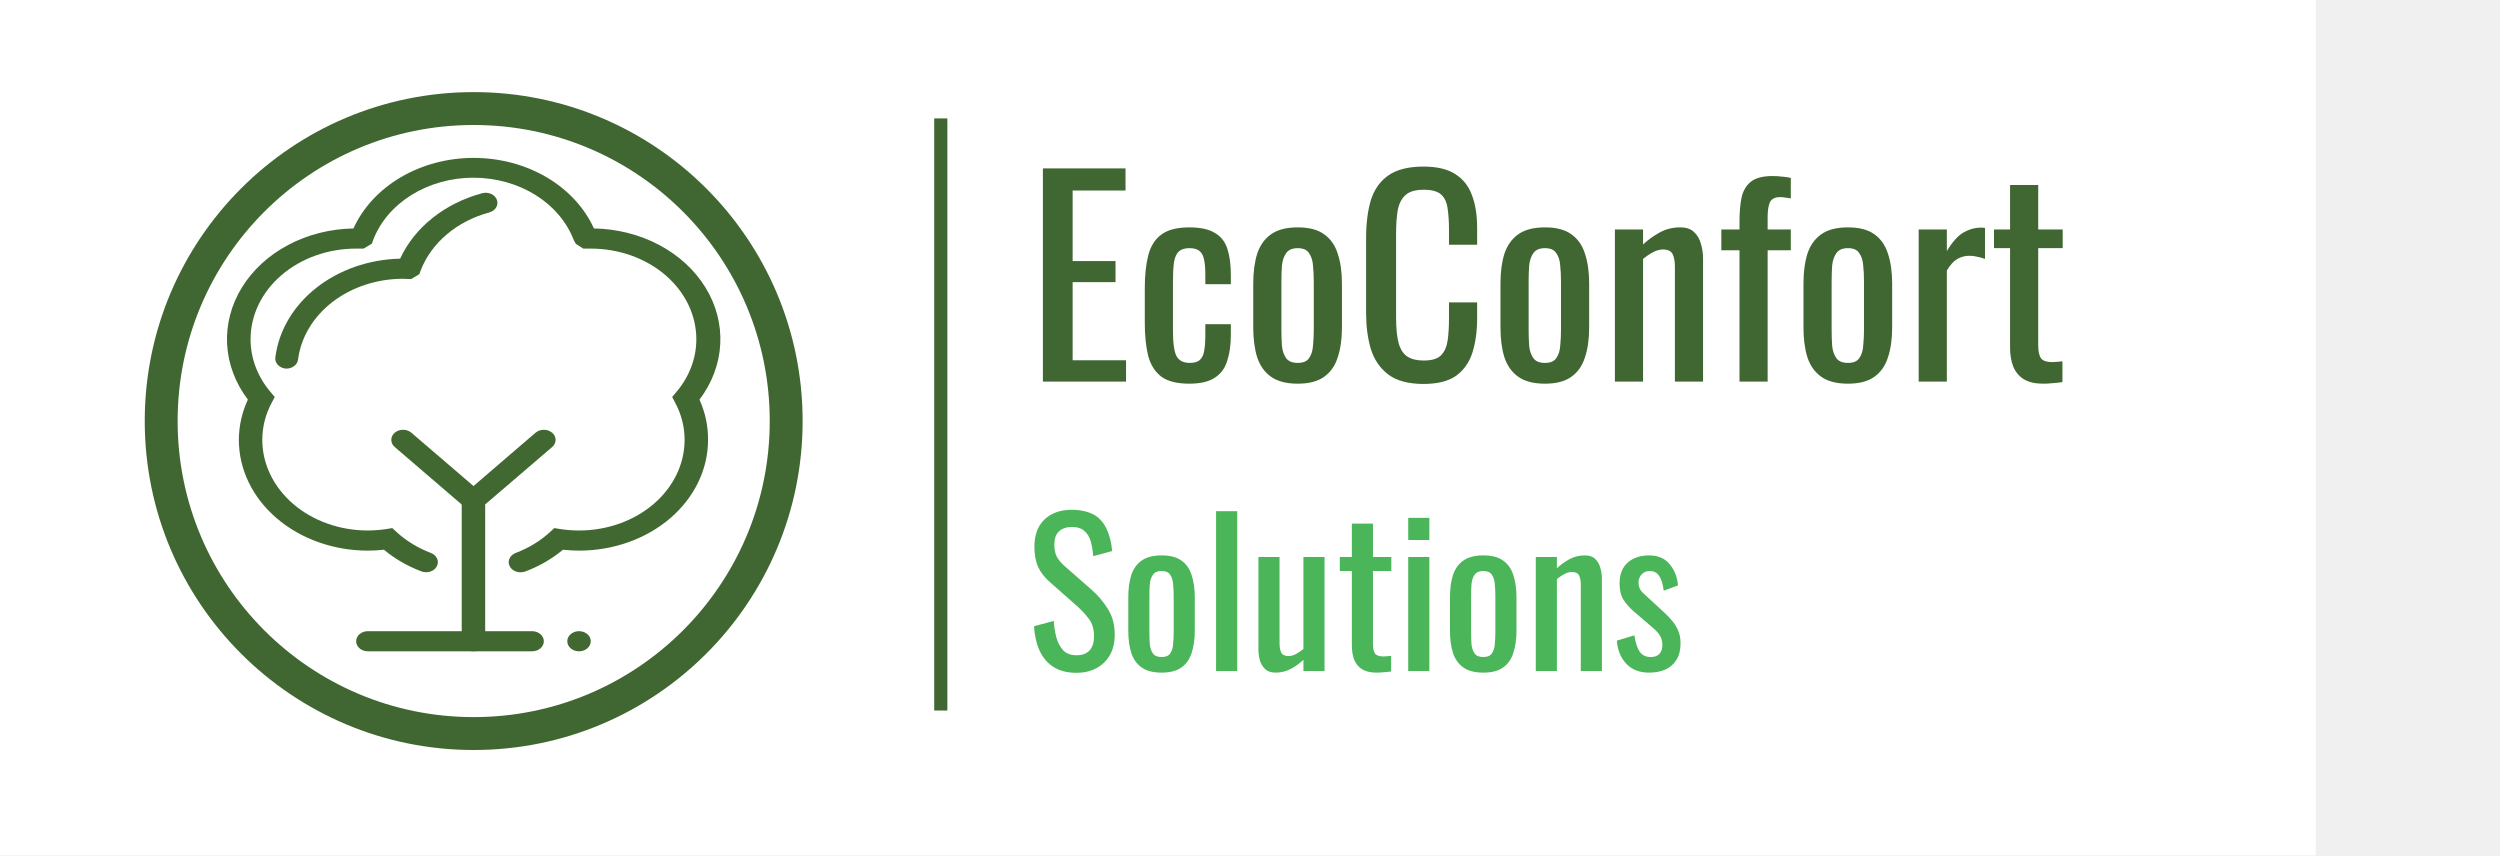
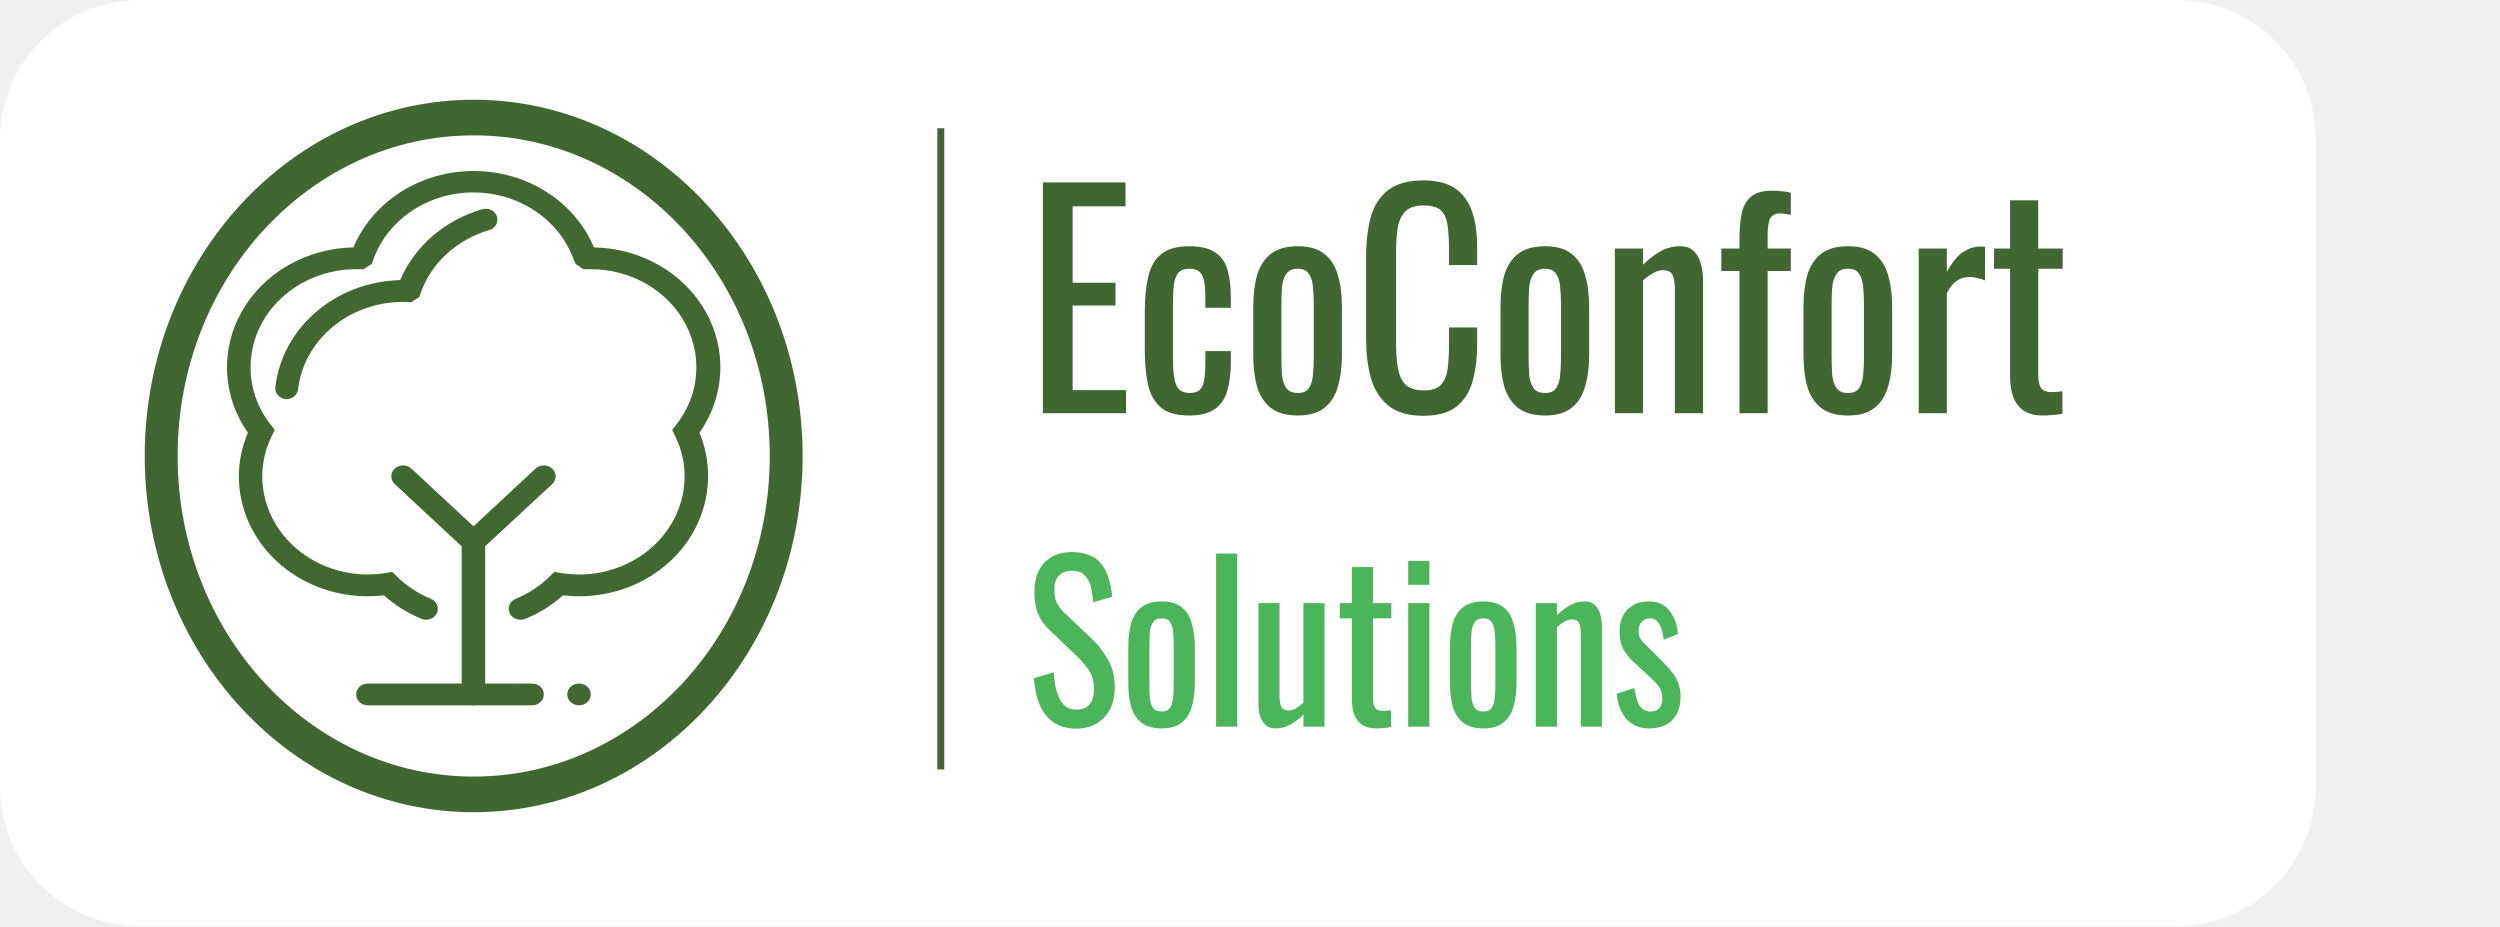
- <svg xmlns="http://www.w3.org/2000/svg" width="190" height="65" viewBox="0 0 190 65" fill="none">
-   <rect width="176" height="65" fill="white" />
-   <path d="M79.26 29V12.8H85.54V14.48H81.52V19.84H84.78V21.44H81.52V27.38H85.58V29H79.26ZM90.385 29.16C89.438 29.16 88.718 28.973 88.225 28.6C87.745 28.213 87.418 27.673 87.245 26.98C87.085 26.287 87.004 25.48 87.004 24.56V21.9C87.004 20.927 87.091 20.1 87.264 19.42C87.438 18.727 87.764 18.2 88.245 17.84C88.738 17.467 89.451 17.28 90.385 17.28C91.225 17.28 91.871 17.42 92.325 17.7C92.791 17.967 93.111 18.373 93.284 18.92C93.458 19.453 93.544 20.12 93.544 20.92V21.6H91.605V20.9C91.605 20.393 91.571 19.993 91.504 19.7C91.438 19.407 91.318 19.193 91.144 19.06C90.971 18.927 90.725 18.86 90.404 18.86C90.058 18.86 89.791 18.94 89.605 19.1C89.418 19.26 89.291 19.533 89.225 19.92C89.171 20.293 89.144 20.807 89.144 21.46V25.1C89.144 26.087 89.238 26.747 89.424 27.08C89.611 27.413 89.945 27.58 90.424 27.58C90.784 27.58 91.044 27.5 91.204 27.34C91.378 27.167 91.484 26.927 91.525 26.62C91.578 26.313 91.605 25.967 91.605 25.58V24.64H93.544V25.44C93.544 26.213 93.451 26.88 93.264 27.44C93.091 28 92.771 28.427 92.305 28.72C91.851 29.013 91.211 29.16 90.385 29.16ZM98.627 29.16C97.774 29.16 97.1 28.987 96.607 28.64C96.114 28.293 95.76 27.8 95.547 27.16C95.347 26.52 95.247 25.767 95.247 24.9V21.54C95.247 20.673 95.347 19.92 95.547 19.28C95.76 18.64 96.114 18.147 96.607 17.8C97.1 17.453 97.774 17.28 98.627 17.28C99.481 17.28 100.147 17.453 100.627 17.8C101.121 18.147 101.467 18.64 101.667 19.28C101.881 19.92 101.987 20.673 101.987 21.54V24.9C101.987 25.767 101.881 26.52 101.667 27.16C101.467 27.8 101.121 28.293 100.627 28.64C100.147 28.987 99.481 29.16 98.627 29.16ZM98.627 27.58C99.04 27.58 99.327 27.46 99.487 27.22C99.66 26.98 99.76 26.667 99.787 26.28C99.827 25.88 99.847 25.467 99.847 25.04V21.42C99.847 20.98 99.827 20.567 99.787 20.18C99.76 19.793 99.66 19.48 99.487 19.24C99.327 18.987 99.04 18.86 98.627 18.86C98.214 18.86 97.921 18.987 97.747 19.24C97.574 19.48 97.467 19.793 97.427 20.18C97.4 20.567 97.387 20.98 97.387 21.42V25.04C97.387 25.467 97.4 25.88 97.427 26.28C97.467 26.667 97.574 26.98 97.747 27.22C97.921 27.46 98.214 27.58 98.627 27.58ZM108.183 29.18C107.037 29.18 106.143 28.94 105.503 28.46C104.877 27.98 104.437 27.333 104.183 26.52C103.943 25.707 103.823 24.8 103.823 23.8V18.08C103.823 16.987 103.943 16.033 104.183 15.22C104.437 14.407 104.877 13.78 105.503 13.34C106.143 12.887 107.037 12.66 108.183 12.66C109.197 12.66 109.997 12.847 110.583 13.22C111.183 13.593 111.61 14.127 111.863 14.82C112.13 15.513 112.263 16.347 112.263 17.32V18.6H110.123V17.46C110.123 16.86 110.09 16.333 110.023 15.88C109.97 15.413 109.81 15.053 109.543 14.8C109.277 14.547 108.83 14.42 108.203 14.42C107.563 14.42 107.097 14.56 106.803 14.84C106.51 15.107 106.317 15.493 106.223 16C106.143 16.493 106.103 17.073 106.103 17.74V24.16C106.103 24.973 106.17 25.62 106.303 26.1C106.437 26.567 106.657 26.9 106.963 27.1C107.27 27.3 107.683 27.4 108.203 27.4C108.817 27.4 109.257 27.267 109.523 27C109.79 26.72 109.957 26.34 110.023 25.86C110.09 25.38 110.123 24.82 110.123 24.18V22.98H112.263V24.18C112.263 25.167 112.143 26.04 111.903 26.8C111.663 27.547 111.25 28.133 110.663 28.56C110.077 28.973 109.25 29.18 108.183 29.18ZM117.416 29.16C116.563 29.16 115.89 28.987 115.396 28.64C114.903 28.293 114.55 27.8 114.336 27.16C114.136 26.52 114.036 25.767 114.036 24.9V21.54C114.036 20.673 114.136 19.92 114.336 19.28C114.55 18.64 114.903 18.147 115.396 17.8C115.89 17.453 116.563 17.28 117.416 17.28C118.27 17.28 118.936 17.453 119.416 17.8C119.91 18.147 120.256 18.64 120.456 19.28C120.67 19.92 120.776 20.673 120.776 21.54V24.9C120.776 25.767 120.67 26.52 120.456 27.16C120.256 27.8 119.91 28.293 119.416 28.64C118.936 28.987 118.27 29.16 117.416 29.16ZM117.416 27.58C117.83 27.58 118.116 27.46 118.276 27.22C118.45 26.98 118.55 26.667 118.576 26.28C118.616 25.88 118.636 25.467 118.636 25.04V21.42C118.636 20.98 118.616 20.567 118.576 20.18C118.55 19.793 118.45 19.48 118.276 19.24C118.116 18.987 117.83 18.86 117.416 18.86C117.003 18.86 116.71 18.987 116.536 19.24C116.363 19.48 116.256 19.793 116.216 20.18C116.19 20.567 116.176 20.98 116.176 21.42V25.04C116.176 25.467 116.19 25.88 116.216 26.28C116.256 26.667 116.363 26.98 116.536 27.22C116.71 27.46 117.003 27.58 117.416 27.58ZM122.732 29V17.44H124.872V18.58C125.259 18.22 125.686 17.913 126.152 17.66C126.619 17.407 127.132 17.28 127.692 17.28C128.159 17.28 128.512 17.4 128.752 17.64C129.006 17.88 129.179 18.18 129.272 18.54C129.379 18.9 129.432 19.267 129.432 19.64V29H127.292V20.26C127.292 19.847 127.232 19.527 127.112 19.3C126.992 19.073 126.746 18.96 126.372 18.96C126.132 18.96 125.879 19.033 125.612 19.18C125.359 19.313 125.112 19.48 124.872 19.68V29H122.732ZM132.201 29V19.02H130.821V17.44H132.201V16.84C132.201 16.12 132.255 15.507 132.361 15C132.481 14.48 132.721 14.08 133.081 13.8C133.441 13.52 133.981 13.38 134.701 13.38C134.968 13.38 135.201 13.393 135.401 13.42C135.615 13.433 135.848 13.467 136.101 13.52V15.08C135.981 15.053 135.848 15.033 135.701 15.02C135.555 14.993 135.421 14.98 135.301 14.98C134.888 14.98 134.621 15.12 134.501 15.4C134.395 15.667 134.341 16.027 134.341 16.48V17.44H136.101V19.02H134.341V29H132.201ZM140.444 29.16C139.59 29.16 138.917 28.987 138.424 28.64C137.93 28.293 137.577 27.8 137.364 27.16C137.164 26.52 137.064 25.767 137.064 24.9V21.54C137.064 20.673 137.164 19.92 137.364 19.28C137.577 18.64 137.93 18.147 138.424 17.8C138.917 17.453 139.59 17.28 140.444 17.28C141.297 17.28 141.964 17.453 142.444 17.8C142.937 18.147 143.284 18.64 143.484 19.28C143.697 19.92 143.804 20.673 143.804 21.54V24.9C143.804 25.767 143.697 26.52 143.484 27.16C143.284 27.8 142.937 28.293 142.444 28.64C141.964 28.987 141.297 29.16 140.444 29.16ZM140.444 27.58C140.857 27.58 141.144 27.46 141.304 27.22C141.477 26.98 141.577 26.667 141.604 26.28C141.644 25.88 141.664 25.467 141.664 25.04V21.42C141.664 20.98 141.644 20.567 141.604 20.18C141.577 19.793 141.477 19.48 141.304 19.24C141.144 18.987 140.857 18.86 140.444 18.86C140.03 18.86 139.737 18.987 139.564 19.24C139.39 19.48 139.284 19.793 139.244 20.18C139.217 20.567 139.204 20.98 139.204 21.42V25.04C139.204 25.467 139.217 25.88 139.244 26.28C139.284 26.667 139.39 26.98 139.564 27.22C139.737 27.46 140.03 27.58 140.444 27.58ZM145.82 29V17.44H147.96V19.08C148.386 18.373 148.813 17.9 149.24 17.66C149.666 17.42 150.093 17.3 150.52 17.3C150.573 17.3 150.62 17.3 150.66 17.3C150.713 17.3 150.78 17.307 150.86 17.32V19.68C150.7 19.613 150.513 19.56 150.3 19.52C150.1 19.467 149.893 19.44 149.68 19.44C149.346 19.44 149.04 19.52 148.76 19.68C148.493 19.827 148.226 20.12 147.96 20.56V29H145.82ZM155.265 29.16C154.665 29.16 154.179 29.047 153.805 28.82C153.445 28.593 153.179 28.273 153.005 27.86C152.845 27.447 152.765 26.96 152.765 26.4V18.86H151.545V17.44H152.765V14.06H154.905V17.44H156.765V18.86H154.905V26.26C154.905 26.713 154.979 27.04 155.125 27.24C155.272 27.427 155.552 27.52 155.965 27.52C156.072 27.52 156.192 27.513 156.325 27.5C156.472 27.487 156.612 27.473 156.745 27.46V29.04C156.479 29.08 156.232 29.107 156.005 29.12C155.779 29.147 155.532 29.16 155.265 29.16Z" fill="#406732" />
-   <path d="M81.81 51.135C81.11 51.135 80.525 50.985 80.055 50.685C79.595 50.385 79.245 49.97 79.005 49.44C78.765 48.91 78.625 48.295 78.585 47.595L80.085 47.19C80.115 47.62 80.18 48.035 80.28 48.435C80.39 48.835 80.565 49.165 80.805 49.425C81.045 49.675 81.38 49.8 81.81 49.8C82.25 49.8 82.58 49.68 82.8 49.44C83.03 49.19 83.145 48.835 83.145 48.375C83.145 47.825 83.02 47.385 82.77 47.055C82.52 46.715 82.205 46.375 81.825 46.035L79.785 44.235C79.385 43.885 79.09 43.505 78.9 43.095C78.71 42.675 78.615 42.16 78.615 41.55C78.615 40.66 78.87 39.97 79.38 39.48C79.89 38.99 80.585 38.745 81.465 38.745C81.945 38.745 82.365 38.81 82.725 38.94C83.095 39.06 83.4 39.25 83.64 39.51C83.89 39.77 84.085 40.1 84.225 40.5C84.375 40.89 84.475 41.35 84.525 41.88L83.085 42.27C83.055 41.87 82.995 41.505 82.905 41.175C82.815 40.835 82.655 40.565 82.425 40.365C82.205 40.155 81.885 40.05 81.465 40.05C81.045 40.05 80.715 40.165 80.475 40.395C80.245 40.615 80.13 40.945 80.13 41.385C80.13 41.755 80.19 42.06 80.31 42.3C80.44 42.54 80.645 42.785 80.925 43.035L82.98 44.835C83.44 45.235 83.845 45.715 84.195 46.275C84.545 46.825 84.72 47.48 84.72 48.24C84.72 48.84 84.595 49.36 84.345 49.8C84.095 50.23 83.75 50.56 83.31 50.79C82.88 51.02 82.38 51.135 81.81 51.135ZM88.285 51.12C87.645 51.12 87.14 50.99 86.77 50.73C86.4 50.47 86.135 50.1 85.975 49.62C85.825 49.14 85.75 48.575 85.75 47.925V45.405C85.75 44.755 85.825 44.19 85.975 43.71C86.135 43.23 86.4 42.86 86.77 42.6C87.14 42.34 87.645 42.21 88.285 42.21C88.925 42.21 89.425 42.34 89.785 42.6C90.155 42.86 90.415 43.23 90.565 43.71C90.725 44.19 90.805 44.755 90.805 45.405V47.925C90.805 48.575 90.725 49.14 90.565 49.62C90.415 50.1 90.155 50.47 89.785 50.73C89.425 50.99 88.925 51.12 88.285 51.12ZM88.285 49.935C88.595 49.935 88.81 49.845 88.93 49.665C89.06 49.485 89.135 49.25 89.155 48.96C89.185 48.66 89.2 48.35 89.2 48.03V45.315C89.2 44.985 89.185 44.675 89.155 44.385C89.135 44.095 89.06 43.86 88.93 43.68C88.81 43.49 88.595 43.395 88.285 43.395C87.975 43.395 87.755 43.49 87.625 43.68C87.495 43.86 87.415 44.095 87.385 44.385C87.365 44.675 87.355 44.985 87.355 45.315V48.03C87.355 48.35 87.365 48.66 87.385 48.96C87.415 49.25 87.495 49.485 87.625 49.665C87.755 49.845 87.975 49.935 88.285 49.935ZM92.422 51V38.85H94.027V51H92.422ZM96.945 51.12C96.605 51.12 96.34 51.03 96.15 50.85C95.96 50.67 95.825 50.445 95.745 50.175C95.675 49.905 95.64 49.63 95.64 49.35V42.33H97.245V48.87C97.245 49.18 97.29 49.425 97.38 49.605C97.47 49.775 97.655 49.86 97.935 49.86C98.115 49.86 98.3 49.81 98.49 49.71C98.69 49.6 98.88 49.47 99.06 49.32V42.33H100.665V51H99.06V50.145C98.78 50.415 98.46 50.645 98.1 50.835C97.75 51.025 97.365 51.12 96.945 51.12ZM104.616 51.12C104.166 51.12 103.801 51.035 103.521 50.865C103.251 50.695 103.051 50.455 102.921 50.145C102.801 49.835 102.741 49.47 102.741 49.05V43.395H101.826V42.33H102.741V39.795H104.346V42.33H105.741V43.395H104.346V48.945C104.346 49.285 104.401 49.53 104.511 49.68C104.621 49.82 104.831 49.89 105.141 49.89C105.221 49.89 105.311 49.885 105.411 49.875C105.521 49.865 105.626 49.855 105.726 49.845V51.03C105.526 51.06 105.341 51.08 105.171 51.09C105.001 51.11 104.816 51.12 104.616 51.12ZM107.025 51V42.33H108.63V51H107.025ZM107.025 41.04V39.36H108.63V41.04H107.025ZM112.733 51.12C112.093 51.12 111.588 50.99 111.218 50.73C110.848 50.47 110.583 50.1 110.423 49.62C110.273 49.14 110.198 48.575 110.198 47.925V45.405C110.198 44.755 110.273 44.19 110.423 43.71C110.583 43.23 110.848 42.86 111.218 42.6C111.588 42.34 112.093 42.21 112.733 42.21C113.373 42.21 113.873 42.34 114.233 42.6C114.603 42.86 114.863 43.23 115.013 43.71C115.173 44.19 115.253 44.755 115.253 45.405V47.925C115.253 48.575 115.173 49.14 115.013 49.62C114.863 50.1 114.603 50.47 114.233 50.73C113.873 50.99 113.373 51.12 112.733 51.12ZM112.733 49.935C113.043 49.935 113.258 49.845 113.378 49.665C113.508 49.485 113.583 49.25 113.603 48.96C113.633 48.66 113.648 48.35 113.648 48.03V45.315C113.648 44.985 113.633 44.675 113.603 44.385C113.583 44.095 113.508 43.86 113.378 43.68C113.258 43.49 113.043 43.395 112.733 43.395C112.423 43.395 112.203 43.49 112.073 43.68C111.943 43.86 111.863 44.095 111.833 44.385C111.813 44.675 111.803 44.985 111.803 45.315V48.03C111.803 48.35 111.813 48.66 111.833 48.96C111.863 49.25 111.943 49.485 112.073 49.665C112.203 49.845 112.423 49.935 112.733 49.935ZM116.72 51V42.33H118.325V43.185C118.615 42.915 118.935 42.685 119.285 42.495C119.635 42.305 120.02 42.21 120.44 42.21C120.79 42.21 121.055 42.3 121.235 42.48C121.425 42.66 121.555 42.885 121.625 43.155C121.705 43.425 121.745 43.7 121.745 43.98V51H120.14V44.445C120.14 44.135 120.095 43.895 120.005 43.725C119.915 43.555 119.73 43.47 119.45 43.47C119.27 43.47 119.08 43.525 118.88 43.635C118.69 43.735 118.505 43.86 118.325 44.01V51H116.72ZM125.322 51.12C124.612 51.12 124.042 50.9 123.612 50.46C123.182 50.01 122.937 49.42 122.877 48.69L124.212 48.285C124.292 48.835 124.427 49.25 124.617 49.53C124.807 49.8 125.087 49.935 125.457 49.935C125.747 49.935 125.967 49.855 126.117 49.695C126.267 49.525 126.342 49.3 126.342 49.02C126.342 48.77 126.287 48.545 126.177 48.345C126.067 48.145 125.887 47.94 125.637 47.73L124.152 46.455C123.852 46.195 123.597 45.905 123.387 45.585C123.187 45.265 123.087 44.85 123.087 44.34C123.087 43.88 123.177 43.495 123.357 43.185C123.547 42.865 123.807 42.625 124.137 42.465C124.477 42.295 124.872 42.21 125.322 42.21C126.012 42.21 126.537 42.435 126.897 42.885C127.267 43.325 127.477 43.86 127.527 44.49L126.447 44.895C126.407 44.595 126.347 44.335 126.267 44.115C126.187 43.885 126.077 43.71 125.937 43.59C125.797 43.46 125.612 43.395 125.382 43.395C125.122 43.395 124.912 43.485 124.752 43.665C124.602 43.835 124.527 44.04 124.527 44.28C124.527 44.43 124.557 44.58 124.617 44.73C124.687 44.87 124.802 45.01 124.962 45.15L126.492 46.56C126.702 46.75 126.897 46.955 127.077 47.175C127.267 47.395 127.422 47.645 127.542 47.925C127.662 48.205 127.722 48.53 127.722 48.9C127.722 49.39 127.622 49.8 127.422 50.13C127.222 50.46 126.942 50.71 126.582 50.88C126.222 51.04 125.802 51.12 125.322 51.12Z" fill="#4BB559" />
-   <circle cx="36" cy="32" r="25" fill="#406732" />
-   <circle cx="36" cy="32" r="22.5" fill="white" />
-   <path d="M39.548 43.493C39.376 43.492 39.207 43.449 39.063 43.367C38.919 43.285 38.806 43.17 38.737 43.034C38.689 42.942 38.663 42.843 38.661 42.743C38.658 42.642 38.678 42.542 38.72 42.448C38.763 42.355 38.826 42.269 38.907 42.196C38.988 42.123 39.084 42.065 39.192 42.024C40.175 41.653 41.061 41.114 41.795 40.44L42.125 40.134L42.597 40.211C43.062 40.28 43.533 40.316 44.006 40.318C46.134 40.318 48.175 39.592 49.679 38.301C51.184 37.009 52.029 35.258 52.029 33.431C52.032 32.445 51.782 31.471 51.298 30.577L51.084 30.172L51.387 29.812C52.387 28.642 52.924 27.23 52.921 25.779C52.921 23.953 52.075 22.201 50.571 20.91C49.066 19.618 47.025 18.893 44.897 18.893H44.327L43.765 18.533L43.613 18.265C43.09 16.882 42.07 15.676 40.699 14.821C39.328 13.966 37.677 13.505 35.982 13.505C34.288 13.505 32.636 13.966 31.265 14.821C29.895 15.676 28.874 16.882 28.351 18.265L28.262 18.518L27.638 18.893H27.067C24.939 18.893 22.898 19.618 21.394 20.91C19.889 22.201 19.044 23.953 19.044 25.779C19.04 27.23 19.578 28.642 20.577 29.812L20.88 30.172L20.666 30.577C20.182 31.471 19.933 32.445 19.935 33.431C19.935 35.258 20.78 37.009 22.285 38.301C23.79 39.592 25.831 40.318 27.959 40.318C28.422 40.314 28.884 40.279 29.34 40.211L29.813 40.134L30.143 40.44C30.88 41.111 31.765 41.65 32.746 42.024C32.853 42.065 32.95 42.123 33.031 42.196C33.112 42.269 33.175 42.355 33.217 42.448C33.26 42.542 33.28 42.642 33.277 42.743C33.274 42.843 33.248 42.942 33.201 43.034C33.153 43.126 33.085 43.209 33.001 43.279C32.916 43.348 32.816 43.403 32.706 43.439C32.597 43.475 32.481 43.492 32.364 43.49C32.246 43.487 32.131 43.465 32.024 43.425C30.969 43.027 30.006 42.469 29.18 41.779C28.775 41.824 28.367 41.847 27.959 41.848C25.358 41.848 22.863 40.961 21.024 39.383C19.185 37.804 18.152 35.663 18.152 33.431C18.155 32.383 18.387 31.345 18.838 30.37C17.884 29.112 17.339 27.657 17.26 26.157C17.181 24.657 17.571 23.166 18.39 21.839C19.208 20.512 20.425 19.397 21.915 18.61C23.405 17.823 25.113 17.392 26.862 17.362C27.579 15.783 28.835 14.425 30.465 13.469C32.096 12.512 34.025 12 36 12C37.975 12 39.904 12.512 41.535 13.469C43.165 14.425 44.421 15.783 45.138 17.362C46.887 17.392 48.595 17.823 50.085 18.61C51.575 19.397 52.792 20.512 53.61 21.839C54.429 23.166 54.819 24.657 54.74 26.157C54.661 27.657 54.116 29.112 53.161 30.37C53.6 31.346 53.821 32.385 53.812 33.431C53.812 35.663 52.779 37.804 50.94 39.383C49.101 40.961 46.607 41.848 44.006 41.848C43.597 41.847 43.189 41.824 42.784 41.779C41.959 42.469 40.995 43.027 39.94 43.425C39.818 43.473 39.683 43.496 39.548 43.493Z" fill="#416831" />
-   <path d="M21.772 28.014H21.718C21.602 28.003 21.489 27.973 21.386 27.925C21.283 27.877 21.192 27.812 21.118 27.734C21.044 27.656 20.989 27.566 20.956 27.47C20.923 27.373 20.912 27.272 20.925 27.172C21.178 25.146 22.28 23.268 24.024 21.887C25.768 20.505 28.037 19.713 30.41 19.658C30.952 18.482 31.793 17.424 32.873 16.564C33.953 15.703 35.244 15.061 36.651 14.684C36.877 14.624 37.121 14.644 37.33 14.739C37.539 14.833 37.695 14.995 37.765 15.189C37.835 15.382 37.814 15.591 37.705 15.77C37.596 15.949 37.41 16.084 37.186 16.146C35.966 16.475 34.855 17.049 33.947 17.821C33.038 18.593 32.357 19.54 31.962 20.584L31.872 20.836L31.248 21.211L30.633 21.188C28.659 21.187 26.753 21.811 25.281 22.94C23.809 24.07 22.874 25.625 22.654 27.31C22.636 27.5 22.536 27.679 22.372 27.809C22.209 27.939 21.995 28.012 21.772 28.014ZM35.982 49.5C35.746 49.5 35.519 49.419 35.352 49.276C35.185 49.132 35.091 48.938 35.091 48.735V37.709L40.698 32.888C40.866 32.744 41.094 32.663 41.331 32.663C41.569 32.663 41.796 32.744 41.964 32.888C42.132 33.032 42.226 33.227 42.226 33.431C42.226 33.635 42.132 33.83 41.964 33.974L36.874 38.336V48.735C36.874 48.938 36.78 49.132 36.613 49.276C36.445 49.419 36.219 49.5 35.982 49.5Z" fill="#416831" />
-   <path d="M35.982 38.787C35.865 38.788 35.748 38.769 35.64 38.73C35.531 38.692 35.432 38.636 35.349 38.565L30 33.974C29.917 33.903 29.851 33.818 29.806 33.725C29.761 33.632 29.738 33.532 29.738 33.431C29.738 33.33 29.761 33.23 29.806 33.137C29.851 33.044 29.917 32.959 30 32.888C30.083 32.816 30.182 32.76 30.291 32.721C30.399 32.682 30.516 32.663 30.633 32.663C30.751 32.663 30.867 32.682 30.976 32.721C31.084 32.76 31.183 32.816 31.266 32.888L36.615 37.479C36.699 37.55 36.765 37.635 36.81 37.728C36.856 37.821 36.879 37.921 36.879 38.022C36.879 38.123 36.856 38.223 36.81 38.316C36.765 38.41 36.699 38.494 36.615 38.565C36.532 38.636 36.433 38.692 36.324 38.73C36.216 38.769 36.099 38.788 35.982 38.787ZM44.006 49.5C43.829 49.5 43.657 49.455 43.51 49.371C43.364 49.287 43.25 49.167 43.182 49.027C43.115 48.888 43.097 48.734 43.131 48.585C43.166 48.437 43.251 48.301 43.375 48.194C43.5 48.087 43.659 48.014 43.832 47.984C44.005 47.955 44.184 47.97 44.347 48.028C44.51 48.086 44.649 48.184 44.747 48.309C44.845 48.435 44.897 48.583 44.897 48.735C44.897 48.938 44.803 49.132 44.636 49.276C44.469 49.419 44.242 49.5 44.006 49.5ZM40.44 49.5H27.959C27.722 49.5 27.495 49.419 27.328 49.276C27.161 49.132 27.067 48.938 27.067 48.735C27.067 48.532 27.161 48.337 27.328 48.194C27.495 48.05 27.722 47.969 27.959 47.969H40.44C40.676 47.969 40.903 48.05 41.07 48.194C41.237 48.337 41.331 48.532 41.331 48.735C41.331 48.938 41.237 49.132 41.07 49.276C40.903 49.419 40.676 49.5 40.44 49.5Z" fill="#416831" />
-   <line x1="71.5" y1="9" x2="71.5" y2="54" stroke="#406732" />
+ <svg xmlns="http://www.w3.org/2000/svg" width="359" height="133" viewBox="0 0 359 133" fill="none">
+   <path d="M312.547 0H20C8.954 0 0 8.954 0 20V113C0 124.046 8.954 133 20 133H312.547C323.593 133 332.547 124.046 332.547 113V20C332.547 8.954 323.593 0 312.547 0Z" fill="white" />
+   <path d="M149.76 59.339V26.191H161.626V29.628H154.03V40.596H160.19V43.87H154.03V56.024H161.701V59.339H149.76ZM170.779 59.666C168.991 59.666 167.63 59.284 166.698 58.52C165.791 57.729 165.174 56.624 164.846 55.205C164.544 53.787 164.393 52.136 164.393 50.254V44.811C164.393 42.819 164.557 41.128 164.884 39.736C165.212 38.318 165.829 37.24 166.736 36.503C167.668 35.739 169.016 35.358 170.779 35.358C172.366 35.358 173.588 35.644 174.445 36.217C175.327 36.763 175.931 37.595 176.259 38.713C176.586 39.804 176.75 41.169 176.75 42.806V44.197H173.084V42.765C173.084 41.728 173.021 40.909 172.895 40.309C172.77 39.709 172.543 39.272 172.215 39C171.888 38.727 171.422 38.59 170.817 38.59C170.162 38.59 169.658 38.754 169.305 39.081C168.953 39.409 168.713 39.968 168.587 40.759C168.487 41.523 168.436 42.574 168.436 43.91V51.358C168.436 53.377 168.613 54.728 168.965 55.41C169.318 56.092 169.948 56.433 170.855 56.433C171.535 56.433 172.026 56.269 172.329 55.942C172.656 55.587 172.858 55.096 172.933 54.469C173.034 53.841 173.084 53.132 173.084 52.341V50.417H176.75V52.054C176.75 53.636 176.574 55.001 176.221 56.147C175.893 57.292 175.289 58.165 174.407 58.766C173.55 59.366 172.341 59.666 170.779 59.666ZM186.354 59.666C184.741 59.666 183.469 59.311 182.537 58.602C181.605 57.892 180.937 56.883 180.534 55.574C180.156 54.264 179.967 52.723 179.967 50.949V44.074C179.967 42.301 180.156 40.759 180.534 39.45C180.937 38.14 181.605 37.131 182.537 36.422C183.469 35.712 184.741 35.358 186.354 35.358C187.966 35.358 189.225 35.712 190.132 36.422C191.066 37.131 191.719 38.14 192.097 39.45C192.502 40.759 192.702 42.301 192.702 44.074V50.949C192.702 52.723 192.502 54.264 192.097 55.574C191.719 56.883 191.066 57.892 190.132 58.602C189.225 59.311 187.966 59.666 186.354 59.666ZM186.354 56.433C187.134 56.433 187.676 56.187 187.979 55.696C188.306 55.205 188.495 54.564 188.545 53.773C188.621 52.955 188.659 52.109 188.659 51.236V43.829C188.659 42.928 188.621 42.083 188.545 41.291C188.495 40.5 188.306 39.859 187.979 39.368C187.676 38.85 187.134 38.59 186.354 38.59C185.573 38.59 185.018 38.85 184.691 39.368C184.363 39.859 184.162 40.5 184.086 41.291C184.036 42.083 184.011 42.928 184.011 43.829V51.236C184.011 52.109 184.036 52.955 184.086 53.773C184.162 54.564 184.363 55.205 184.691 55.696C185.018 56.187 185.573 56.433 186.354 56.433ZM204.409 59.707C202.244 59.707 200.554 59.216 199.345 58.233C198.162 57.251 197.331 55.928 196.851 54.264C196.398 52.6 196.171 50.745 196.171 48.699V36.995C196.171 34.757 196.398 32.807 196.851 31.142C197.331 29.478 198.162 28.196 199.345 27.296C200.554 26.368 202.244 25.904 204.409 25.904C206.325 25.904 207.837 26.286 208.944 27.05C210.077 27.814 210.884 28.905 211.362 30.324C211.867 31.743 212.118 33.448 212.118 35.439V38.059H208.075V35.726C208.075 34.498 208.012 33.42 207.886 32.493C207.785 31.538 207.483 30.801 206.979 30.283C206.476 29.765 205.631 29.506 204.447 29.506C203.238 29.506 202.357 29.792 201.802 30.365C201.248 30.911 200.883 31.702 200.706 32.739C200.554 33.748 200.479 34.935 200.479 36.299V49.435C200.479 51.099 200.605 52.422 200.857 53.405C201.11 54.359 201.526 55.041 202.104 55.451C202.684 55.86 203.464 56.065 204.447 56.065C205.607 56.065 206.438 55.792 206.941 55.246C207.445 54.673 207.761 53.896 207.886 52.913C208.012 51.931 208.075 50.785 208.075 49.476V47.021H212.118V49.476C212.118 51.495 211.891 53.282 211.438 54.837C210.984 56.365 210.204 57.565 209.095 58.438C207.988 59.284 206.425 59.707 204.409 59.707ZM221.855 59.666C220.243 59.666 218.971 59.311 218.038 58.602C217.106 57.892 216.439 56.883 216.035 55.574C215.657 54.264 215.468 52.723 215.468 50.949V44.074C215.468 42.301 215.657 40.759 216.035 39.45C216.439 38.14 217.106 37.131 218.038 36.422C218.971 35.712 220.243 35.358 221.855 35.358C223.468 35.358 224.727 35.712 225.633 36.422C226.567 37.131 227.221 38.14 227.599 39.45C228.003 40.759 228.203 42.301 228.203 44.074V50.949C228.203 52.723 228.003 54.264 227.599 55.574C227.221 56.883 226.567 57.892 225.633 58.602C224.727 59.311 223.468 59.666 221.855 59.666ZM221.855 56.433C222.637 56.433 223.177 56.187 223.479 55.696C223.808 55.205 223.997 54.564 224.046 53.773C224.122 52.955 224.16 52.109 224.16 51.236V43.829C224.16 42.928 224.122 42.083 224.046 41.291C223.997 40.5 223.808 39.859 223.479 39.368C223.177 38.85 222.637 38.59 221.855 38.59C221.074 38.59 220.521 38.85 220.192 39.368C219.865 39.859 219.663 40.5 219.587 41.291C219.538 42.083 219.512 42.928 219.512 43.829V51.236C219.512 52.109 219.538 52.955 219.587 53.773C219.663 54.564 219.865 55.205 220.192 55.696C220.521 56.187 221.074 56.433 221.855 56.433ZM231.899 59.339V35.685H235.942V38.017C236.674 37.281 237.48 36.653 238.361 36.135C239.243 35.617 240.213 35.358 241.271 35.358C242.153 35.358 242.82 35.603 243.274 36.094C243.754 36.585 244.08 37.199 244.256 37.936C244.458 38.672 244.558 39.423 244.558 40.187V59.339H240.515V41.455C240.515 40.609 240.402 39.955 240.175 39.491C239.948 39.027 239.483 38.795 238.777 38.795C238.323 38.795 237.845 38.945 237.341 39.245C236.863 39.518 236.396 39.859 235.942 40.268V59.339H231.899ZM249.79 59.339V38.918H247.183V35.685H249.79V34.457C249.79 32.984 249.892 31.729 250.093 30.692C250.319 29.628 250.773 28.81 251.453 28.237C252.133 27.664 253.154 27.378 254.514 27.378C255.019 27.378 255.459 27.405 255.837 27.459C256.241 27.487 256.681 27.555 257.159 27.664V30.856C256.933 30.801 256.681 30.76 256.404 30.733C256.128 30.679 255.874 30.651 255.648 30.651C254.867 30.651 254.363 30.938 254.136 31.511C253.936 32.056 253.834 32.793 253.834 33.721V35.685H257.159V38.918H253.834V59.339H249.79ZM265.365 59.666C263.752 59.666 262.48 59.311 261.549 58.602C260.615 57.892 259.948 56.883 259.546 55.574C259.168 54.264 258.979 52.723 258.979 50.949V44.074C258.979 42.301 259.168 40.759 259.546 39.45C259.948 38.14 260.615 37.131 261.549 36.422C262.48 35.712 263.752 35.358 265.365 35.358C266.977 35.358 268.237 35.712 269.144 36.422C270.076 37.131 270.731 38.14 271.109 39.45C271.512 40.759 271.714 42.301 271.714 44.074V50.949C271.714 52.723 271.512 54.264 271.109 55.574C270.731 56.883 270.076 57.892 269.144 58.602C268.237 59.311 266.977 59.666 265.365 59.666ZM265.365 56.433C266.146 56.433 266.688 56.187 266.99 55.696C267.317 55.205 267.506 54.564 267.557 53.773C267.633 52.955 267.67 52.109 267.67 51.236V43.829C267.67 42.928 267.633 42.083 267.557 41.291C267.506 40.5 267.317 39.859 266.99 39.368C266.688 38.85 266.146 38.59 265.365 38.59C264.583 38.59 264.029 38.85 263.703 39.368C263.374 39.859 263.174 40.5 263.098 41.291C263.047 42.083 263.022 42.928 263.022 43.829V51.236C263.022 52.109 263.047 52.955 263.098 53.773C263.174 54.564 263.374 55.205 263.703 55.696C264.029 56.187 264.583 56.433 265.365 56.433ZM275.523 59.339V35.685H279.567V39.041C280.372 37.595 281.178 36.626 281.985 36.135C282.79 35.644 283.597 35.398 284.404 35.398C284.504 35.398 284.593 35.398 284.668 35.398C284.768 35.398 284.895 35.412 285.046 35.439V40.268C284.744 40.132 284.39 40.023 283.988 39.941C283.61 39.832 283.219 39.777 282.816 39.777C282.185 39.777 281.607 39.941 281.078 40.268C280.574 40.569 280.069 41.169 279.567 42.069V59.339H275.523ZM293.369 59.666C292.236 59.666 291.317 59.434 290.611 58.97C289.93 58.506 289.428 57.852 289.099 57.006C288.797 56.16 288.646 55.164 288.646 54.019V38.59H286.34V35.685H288.646V28.769H292.689V35.685H296.203V38.59H292.689V53.732C292.689 54.66 292.829 55.328 293.105 55.737C293.382 56.119 293.911 56.31 294.692 56.31C294.894 56.31 295.121 56.296 295.372 56.269C295.65 56.242 295.914 56.215 296.166 56.187V59.42C295.663 59.502 295.196 59.557 294.767 59.584C294.34 59.639 293.874 59.666 293.369 59.666Z" fill="#406732" />
+   <path d="M154.578 104.63C153.255 104.63 152.15 104.323 151.262 103.709C150.393 103.096 149.731 102.246 149.278 101.162C148.824 100.077 148.56 98.819 148.484 97.387L151.319 96.558C151.375 97.438 151.498 98.287 151.687 99.106C151.895 99.924 152.226 100.599 152.679 101.131C153.132 101.643 153.765 101.899 154.578 101.899C155.409 101.899 156.033 101.653 156.449 101.162C156.883 100.65 157.1 99.924 157.1 98.983C157.1 97.857 156.864 96.957 156.392 96.282C155.919 95.586 155.324 94.891 154.606 94.195L150.752 90.512C149.996 89.796 149.439 89.018 149.08 88.179C148.721 87.32 148.541 86.266 148.541 85.018C148.541 83.197 149.023 81.785 149.987 80.782C150.95 79.78 152.263 79.278 153.926 79.278C154.833 79.278 155.627 79.411 156.307 79.677C157.006 79.923 157.582 80.312 158.036 80.844C158.508 81.376 158.876 82.051 159.141 82.869C159.424 83.667 159.613 84.609 159.708 85.693L156.987 86.491C156.93 85.673 156.817 84.926 156.647 84.251C156.477 83.555 156.175 83.002 155.74 82.593C155.324 82.163 154.72 81.949 153.926 81.949C153.132 81.949 152.509 82.184 152.055 82.654C151.621 83.105 151.404 83.78 151.404 84.68C151.404 85.437 151.517 86.061 151.744 86.552C151.989 87.043 152.377 87.545 152.906 88.056L156.789 91.739C157.658 92.558 158.423 93.54 159.084 94.686C159.746 95.811 160.076 97.151 160.076 98.707C160.076 99.934 159.84 100.998 159.368 101.899C158.895 102.778 158.244 103.454 157.412 103.924C156.6 104.395 155.655 104.63 154.578 104.63ZM166.812 104.599C165.603 104.599 164.648 104.333 163.949 103.801C163.25 103.269 162.75 102.512 162.447 101.53C162.164 100.548 162.022 99.392 162.022 98.062V92.906C162.022 91.576 162.164 90.42 162.447 89.438C162.75 88.455 163.25 87.698 163.949 87.166C164.648 86.634 165.603 86.368 166.812 86.368C168.021 86.368 168.966 86.634 169.646 87.166C170.345 87.698 170.836 88.455 171.12 89.438C171.422 90.42 171.573 91.576 171.573 92.906V98.062C171.573 99.392 171.422 100.548 171.12 101.53C170.836 102.512 170.345 103.269 169.646 103.801C168.966 104.333 168.021 104.599 166.812 104.599ZM166.812 102.175C167.398 102.175 167.804 101.991 168.031 101.622C168.276 101.254 168.418 100.773 168.456 100.18C168.512 99.566 168.541 98.932 168.541 98.277V92.722C168.541 92.046 168.512 91.412 168.456 90.819C168.418 90.225 168.276 89.744 168.031 89.376C167.804 88.987 167.398 88.793 166.812 88.793C166.226 88.793 165.81 88.987 165.565 89.376C165.319 89.744 165.168 90.225 165.111 90.819C165.074 91.412 165.055 92.046 165.055 92.722V98.277C165.055 98.932 165.074 99.566 165.111 100.18C165.168 100.773 165.319 101.254 165.565 101.622C165.81 101.991 166.226 102.175 166.812 102.175ZM174.629 104.354V79.493H177.661V104.354H174.629ZM183.174 104.599C182.532 104.599 182.031 104.415 181.672 104.047C181.313 103.679 181.058 103.218 180.907 102.666C180.775 102.113 180.709 101.551 180.709 100.978V86.614H183.741V99.996C183.741 100.63 183.826 101.131 183.996 101.5C184.166 101.847 184.516 102.021 185.045 102.021C185.385 102.021 185.735 101.919 186.094 101.714C186.471 101.489 186.83 101.223 187.171 100.916V86.614H190.204V104.354H187.171V102.604C186.642 103.157 186.037 103.628 185.357 104.016C184.695 104.405 183.968 104.599 183.174 104.599ZM197.669 104.599C196.819 104.599 196.129 104.426 195.6 104.078C195.09 103.73 194.712 103.239 194.467 102.604C194.24 101.97 194.126 101.223 194.126 100.364V88.793H192.398V86.614H194.126V81.427H197.159V86.614H199.795V88.793H197.159V100.149C197.159 100.845 197.263 101.346 197.471 101.653C197.679 101.939 198.075 102.083 198.661 102.083C198.812 102.083 198.982 102.072 199.171 102.052C199.379 102.032 199.578 102.011 199.767 101.991V104.415C199.389 104.477 199.039 104.518 198.718 104.538C198.397 104.579 198.047 104.599 197.669 104.599ZM202.221 104.354V86.614H205.254V104.354H202.221ZM202.221 83.974V80.537H205.254V83.974H202.221ZM213.006 104.599C211.797 104.599 210.843 104.333 210.144 103.801C209.444 103.269 208.944 102.512 208.641 101.53C208.358 100.548 208.216 99.392 208.216 98.062V92.906C208.216 91.576 208.358 90.42 208.641 89.438C208.944 88.455 209.444 87.698 210.144 87.166C210.843 86.634 211.797 86.368 213.006 86.368C214.215 86.368 215.16 86.634 215.84 87.166C216.539 87.698 217.031 88.455 217.314 89.438C217.616 90.42 217.768 91.576 217.768 92.906V98.062C217.768 99.392 217.616 100.548 217.314 101.53C217.031 102.512 216.539 103.269 215.84 103.801C215.16 104.333 214.215 104.599 213.006 104.599ZM213.006 102.175C213.592 102.175 213.998 101.991 214.225 101.622C214.47 101.254 214.612 100.773 214.65 100.18C214.707 99.566 214.735 98.932 214.735 98.277V92.722C214.735 92.046 214.707 91.412 214.65 90.819C214.612 90.225 214.47 89.744 214.225 89.376C213.998 88.987 213.592 88.793 213.006 88.793C212.42 88.793 212.005 88.987 211.759 89.376C211.513 89.744 211.362 90.225 211.306 90.819C211.268 91.412 211.249 92.046 211.249 92.722V98.277C211.249 98.932 211.268 99.566 211.306 100.18C211.362 100.773 211.513 101.254 211.759 101.622C212.005 101.991 212.42 102.175 213.006 102.175ZM220.539 104.354V86.614H223.572V88.363C224.12 87.811 224.725 87.34 225.386 86.951C226.047 86.563 226.775 86.368 227.568 86.368C228.23 86.368 228.73 86.552 229.07 86.921C229.429 87.289 229.675 87.749 229.807 88.302C229.958 88.854 230.034 89.417 230.034 89.99V104.354H227.001V90.941C227.001 90.307 226.916 89.816 226.746 89.468C226.576 89.12 226.227 88.946 225.698 88.946C225.358 88.946 224.999 89.059 224.621 89.284C224.262 89.489 223.912 89.744 223.572 90.051V104.354H220.539ZM236.793 104.599C235.451 104.599 234.374 104.149 233.562 103.249C232.749 102.328 232.286 101.121 232.173 99.627L234.695 98.799C234.847 99.924 235.102 100.773 235.461 101.346C235.82 101.899 236.349 102.175 237.048 102.175C237.596 102.175 238.011 102.011 238.295 101.684C238.578 101.336 238.72 100.875 238.72 100.303C238.72 99.791 238.616 99.331 238.408 98.921C238.2 98.512 237.86 98.093 237.388 97.663L234.582 95.054C234.015 94.522 233.533 93.929 233.137 93.274C232.759 92.619 232.57 91.77 232.57 90.727C232.57 89.785 232.74 88.998 233.08 88.363C233.439 87.709 233.93 87.217 234.554 86.89C235.196 86.542 235.942 86.368 236.793 86.368C238.096 86.368 239.088 86.829 239.769 87.749C240.468 88.65 240.865 89.744 240.959 91.034L238.918 91.862C238.843 91.248 238.729 90.716 238.578 90.266C238.427 89.796 238.219 89.438 237.955 89.192C237.69 88.926 237.341 88.793 236.906 88.793C236.415 88.793 236.018 88.977 235.716 89.345C235.432 89.693 235.291 90.113 235.291 90.604C235.291 90.911 235.347 91.218 235.461 91.525C235.593 91.811 235.81 92.097 236.112 92.384L239.003 95.269C239.4 95.658 239.769 96.077 240.109 96.527C240.468 96.978 240.761 97.489 240.987 98.062C241.214 98.635 241.327 99.3 241.327 100.057C241.327 101.06 241.138 101.899 240.761 102.574C240.383 103.249 239.854 103.761 239.173 104.108C238.493 104.436 237.7 104.599 236.793 104.599Z" fill="#4BB559" />
+   <path d="M68.021 116.631C94.109 116.631 115.258 93.729 115.258 65.477C115.258 37.226 94.109 14.323 68.021 14.323C41.933 14.323 20.784 37.226 20.784 65.477C20.784 93.729 41.933 116.631 68.021 116.631Z" fill="#406732" />
+   <path d="M68.021 111.515C91.5 111.515 110.534 90.903 110.534 65.477C110.534 40.051 91.5 19.439 68.021 19.439C44.542 19.439 25.508 40.051 25.508 65.477C25.508 90.903 44.542 111.515 68.021 111.515Z" fill="white" />
+   <path d="M74.726 88.994C74.4 88.992 74.082 88.902 73.809 88.735C73.537 88.569 73.323 88.332 73.193 88.055C73.103 87.866 73.054 87.664 73.049 87.458C73.043 87.252 73.082 87.047 73.161 86.856C73.241 86.664 73.361 86.488 73.514 86.339C73.666 86.19 73.849 86.071 74.052 85.988C75.91 85.228 77.584 84.126 78.971 82.747L79.594 82.121L80.486 82.277C81.366 82.418 82.256 82.492 83.148 82.496C87.169 82.496 91.025 81.012 93.868 78.369C96.711 75.727 98.308 72.142 98.308 68.405C98.313 66.388 97.841 64.395 96.927 62.565L96.523 61.735L97.095 60.999C98.984 58.607 99.999 55.716 99.993 52.748C99.993 49.011 98.395 45.427 95.552 42.784C92.709 40.142 88.853 38.657 84.832 38.657H83.754L82.693 37.921L82.407 37.373C81.418 34.543 79.49 32.076 76.9 30.326C74.309 28.576 71.19 27.634 67.988 27.634C64.786 27.634 61.666 28.576 59.076 30.326C56.485 32.076 54.557 34.543 53.569 37.373L53.4 37.89L52.221 38.657H51.143C47.122 38.657 43.266 40.142 40.423 42.784C37.58 45.427 35.983 49.011 35.983 52.748C35.976 55.716 36.992 58.607 38.88 60.999L39.453 61.735L39.048 62.565C38.134 64.395 37.663 66.388 37.667 68.405C37.667 72.142 39.264 75.727 42.107 78.369C44.95 81.012 48.807 82.496 52.827 82.496C53.703 82.489 54.576 82.416 55.438 82.277L56.331 82.121L56.954 82.747C58.347 84.12 60.019 85.221 61.873 85.988C62.075 86.071 62.258 86.19 62.411 86.339C62.564 86.488 62.684 86.664 62.764 86.856C62.843 87.047 62.882 87.252 62.876 87.458C62.871 87.664 62.822 87.866 62.732 88.055C62.643 88.243 62.514 88.413 62.354 88.555C62.194 88.697 62.005 88.808 61.798 88.882C61.592 88.956 61.372 88.992 61.151 88.987C60.929 88.982 60.711 88.936 60.509 88.853C58.515 88.039 56.695 86.899 55.135 85.487C54.37 85.579 53.599 85.626 52.827 85.628C47.913 85.628 43.2 83.813 39.725 80.583C36.25 77.353 34.298 72.973 34.298 68.405C34.303 66.26 34.743 64.135 35.595 62.142C33.791 59.568 32.762 56.591 32.613 53.522C32.464 50.453 33.2 47.402 34.747 44.687C36.294 41.971 38.594 39.69 41.408 38.079C44.223 36.468 47.451 35.587 50.755 35.526C52.11 32.294 54.483 29.517 57.564 27.559C60.645 25.601 64.289 24.554 68.021 24.554C71.753 24.554 75.398 25.601 78.479 27.559C81.56 29.517 83.933 32.294 85.287 35.526C88.592 35.587 91.819 36.468 94.634 38.079C97.449 39.69 99.749 41.971 101.296 44.687C102.842 47.402 103.579 50.453 103.43 53.522C103.281 56.591 102.251 59.568 100.448 62.142C101.277 64.14 101.694 66.264 101.677 68.405C101.677 72.973 99.725 77.353 96.25 80.583C92.775 83.813 88.062 85.628 83.148 85.628C82.376 85.626 81.606 85.579 80.84 85.487C79.28 86.899 77.46 88.039 75.467 88.853C75.234 88.951 74.981 89 74.726 88.994Z" fill="#416831" />
+   <path d="M41.137 57.32H41.036C40.816 57.299 40.602 57.237 40.408 57.139C40.213 57.041 40.041 56.908 39.902 56.748C39.763 56.588 39.659 56.404 39.596 56.207C39.534 56.009 39.513 55.803 39.537 55.598C40.016 51.453 42.097 47.611 45.393 44.783C48.689 41.956 52.976 40.336 57.46 40.223C58.483 37.816 60.073 35.653 62.113 33.892C64.154 32.13 66.593 30.817 69.251 30.046C69.678 29.924 70.139 29.964 70.534 30.158C70.929 30.352 71.225 30.683 71.357 31.079C71.489 31.474 71.448 31.901 71.243 32.268C71.038 32.634 70.685 32.911 70.262 33.036C67.957 33.71 65.859 34.885 64.141 36.465C62.424 38.044 61.139 39.982 60.391 42.117L60.222 42.634L59.043 43.401L57.881 43.354C54.15 43.352 50.549 44.629 47.768 46.94C44.986 49.251 43.219 52.434 42.805 55.88C42.771 56.27 42.581 56.635 42.272 56.902C41.964 57.168 41.558 57.318 41.137 57.32ZM67.988 101.285C67.541 101.285 67.112 101.12 66.796 100.826C66.481 100.533 66.303 100.134 66.303 99.719V77.157L76.898 67.294C77.216 66.999 77.646 66.833 78.094 66.833C78.543 66.833 78.973 66.999 79.29 67.294C79.608 67.589 79.786 67.988 79.786 68.405C79.786 68.822 79.608 69.222 79.29 69.517L69.672 78.441V99.719C69.672 100.134 69.495 100.533 69.179 100.826C68.863 101.12 68.434 101.285 67.988 101.285Z" fill="#416831" />
+   <path d="M67.987 79.364C67.766 79.366 67.546 79.326 67.341 79.248C67.135 79.17 66.949 79.055 66.791 78.91L56.685 69.516C56.528 69.37 56.403 69.197 56.318 69.006C56.233 68.815 56.189 68.611 56.189 68.405C56.189 68.198 56.233 67.994 56.318 67.803C56.403 67.612 56.528 67.439 56.685 67.293C56.842 67.147 57.028 67.031 57.233 66.952C57.438 66.873 57.658 66.832 57.881 66.832C58.103 66.832 58.323 66.873 58.528 66.952C58.733 67.031 58.919 67.147 59.077 67.293L69.183 76.687C69.341 76.833 69.466 77.006 69.552 77.197C69.638 77.387 69.682 77.592 69.682 77.799C69.682 78.005 69.638 78.21 69.552 78.401C69.466 78.592 69.341 78.765 69.183 78.91C69.026 79.055 68.839 79.17 68.634 79.248C68.429 79.326 68.209 79.366 67.987 79.364ZM83.148 101.284C82.814 101.284 82.489 101.192 82.212 101.02C81.935 100.848 81.719 100.603 81.591 100.317C81.464 100.031 81.431 99.717 81.496 99.413C81.561 99.109 81.721 98.83 81.957 98.611C82.192 98.392 82.492 98.243 82.819 98.183C83.146 98.122 83.484 98.153 83.792 98.272C84.1 98.39 84.363 98.591 84.548 98.849C84.733 99.106 84.832 99.409 84.832 99.718C84.832 100.133 84.655 100.532 84.339 100.825C84.023 101.119 83.594 101.284 83.148 101.284ZM76.41 101.284H52.827C52.38 101.284 51.952 101.119 51.636 100.825C51.32 100.532 51.143 100.133 51.143 99.718C51.143 99.303 51.32 98.905 51.636 98.611C51.952 98.317 52.38 98.153 52.827 98.153H76.41C76.856 98.153 77.285 98.317 77.601 98.611C77.917 98.905 78.094 99.303 78.094 99.718C78.094 100.133 77.917 100.532 77.601 100.825C77.285 101.119 76.856 101.284 76.41 101.284Z" fill="#416831" />
+   <path d="M135.098 18.416V110.492" stroke="#406732" />
</svg>
